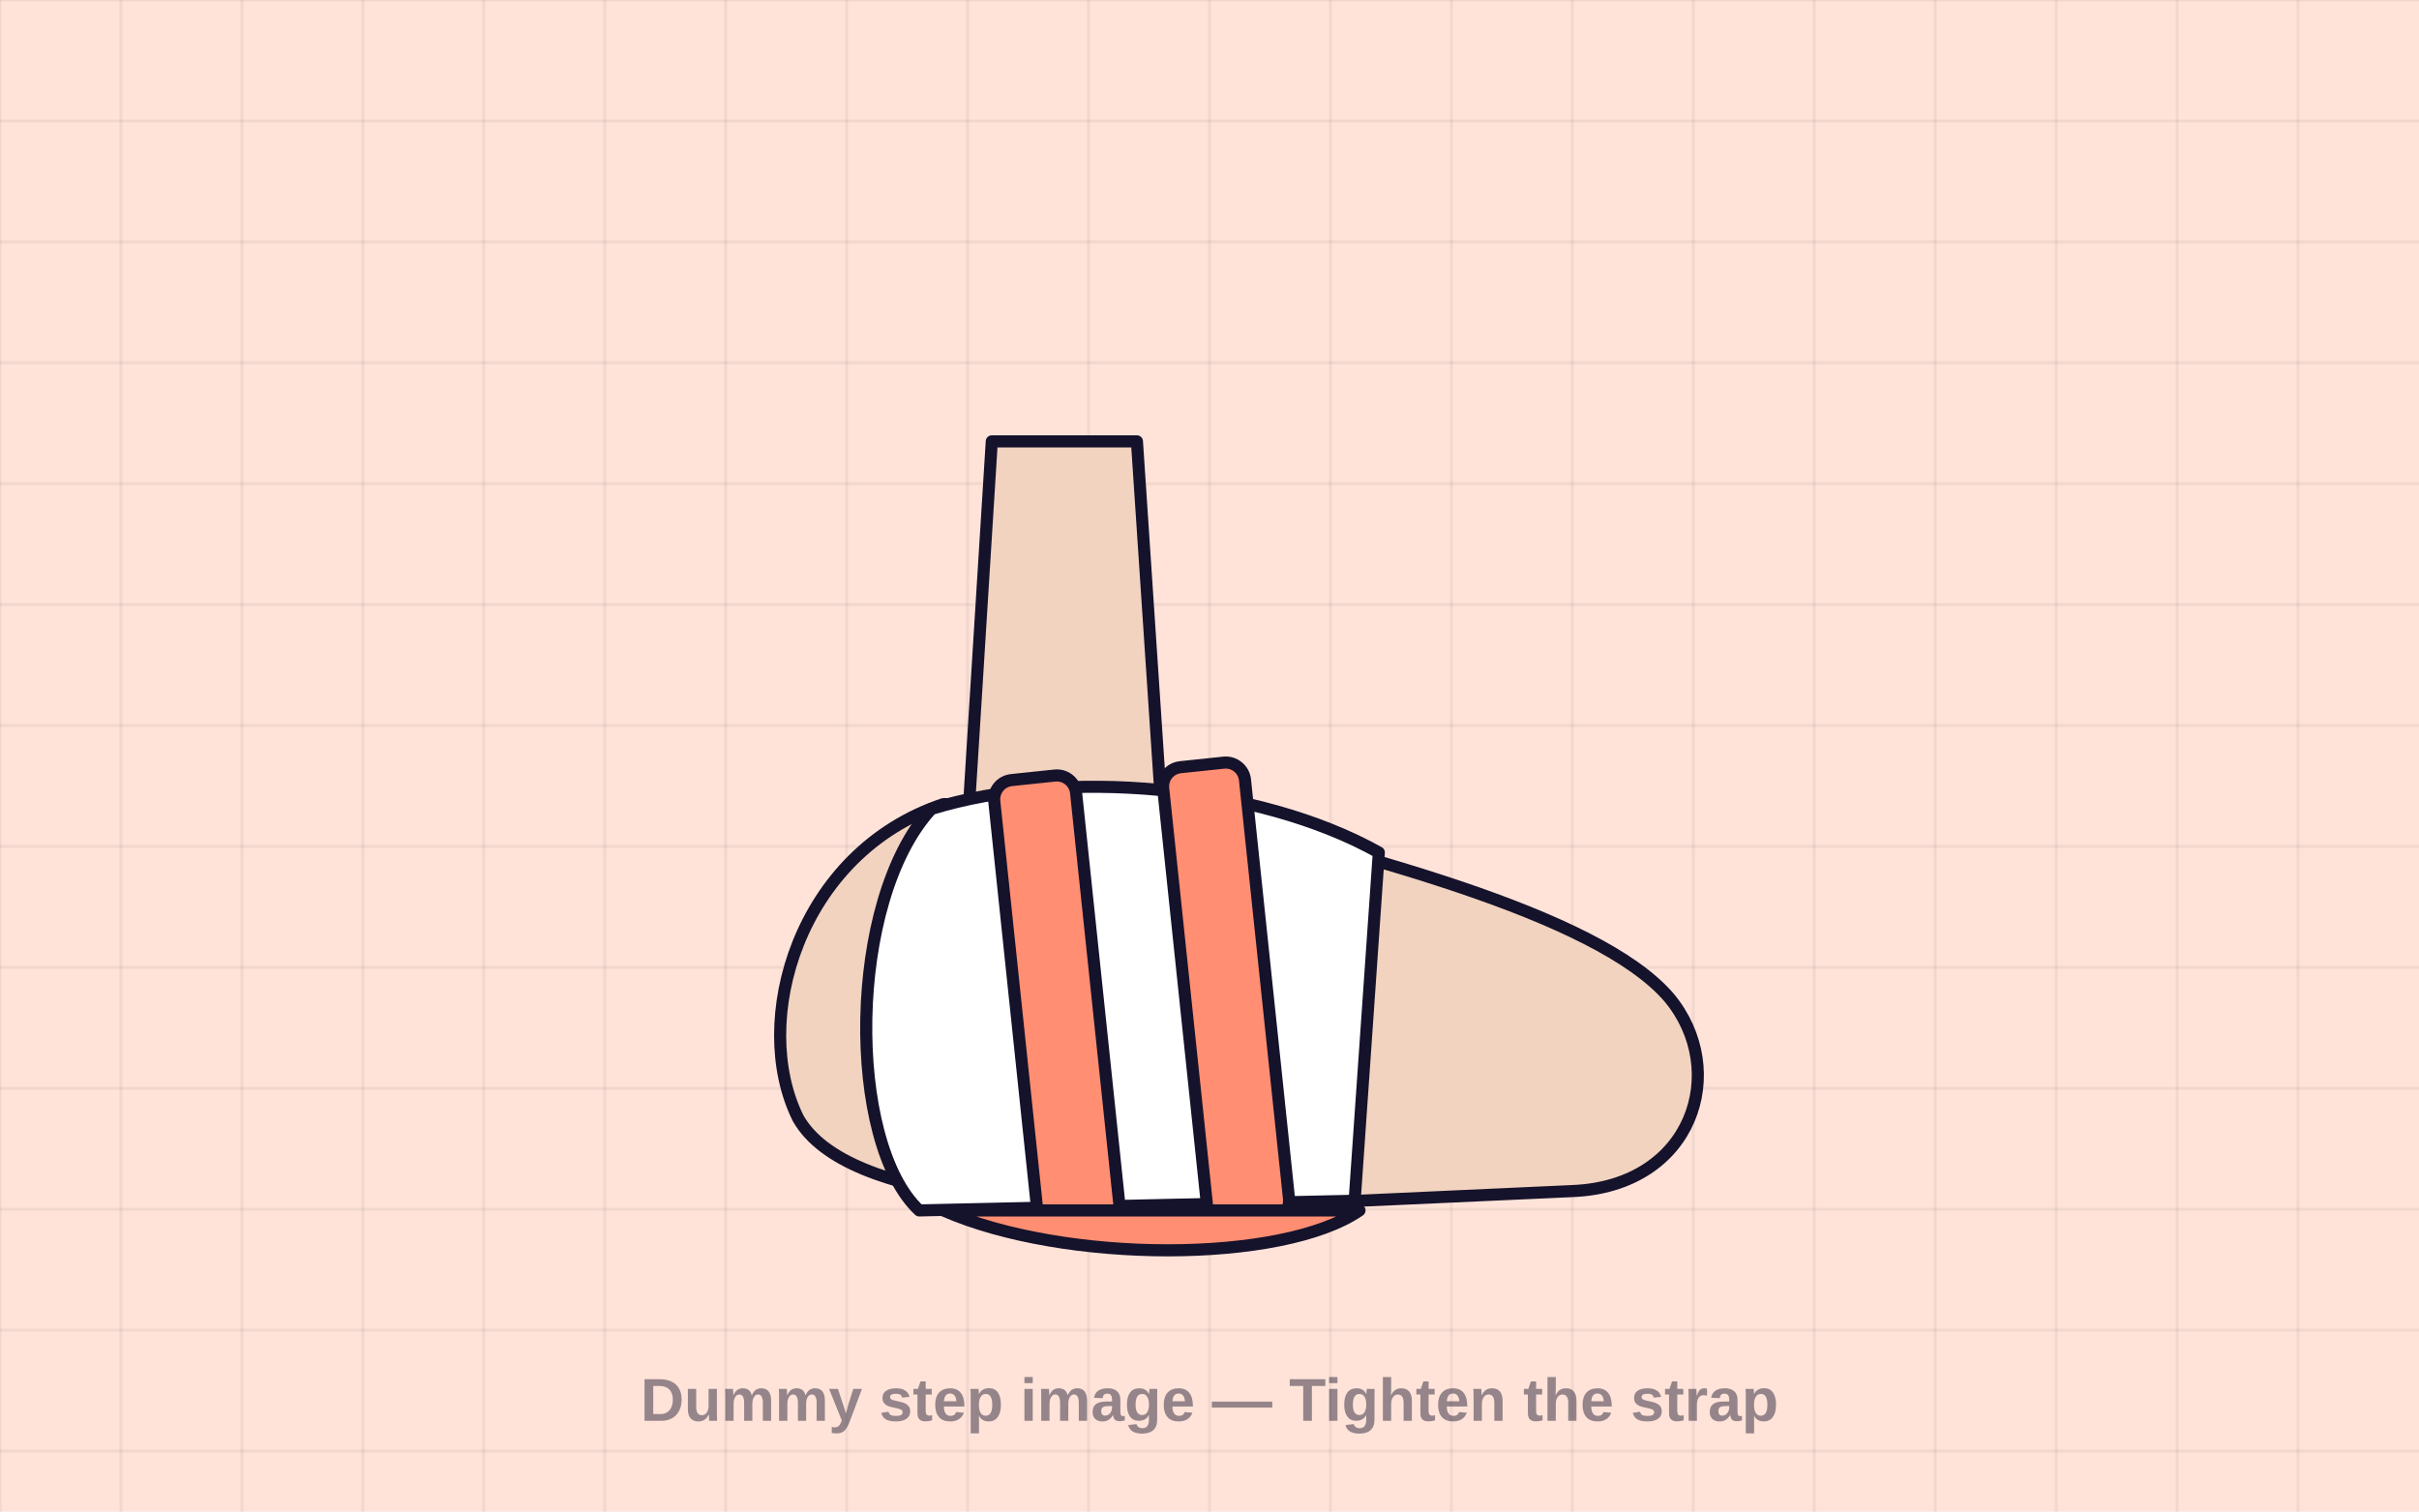
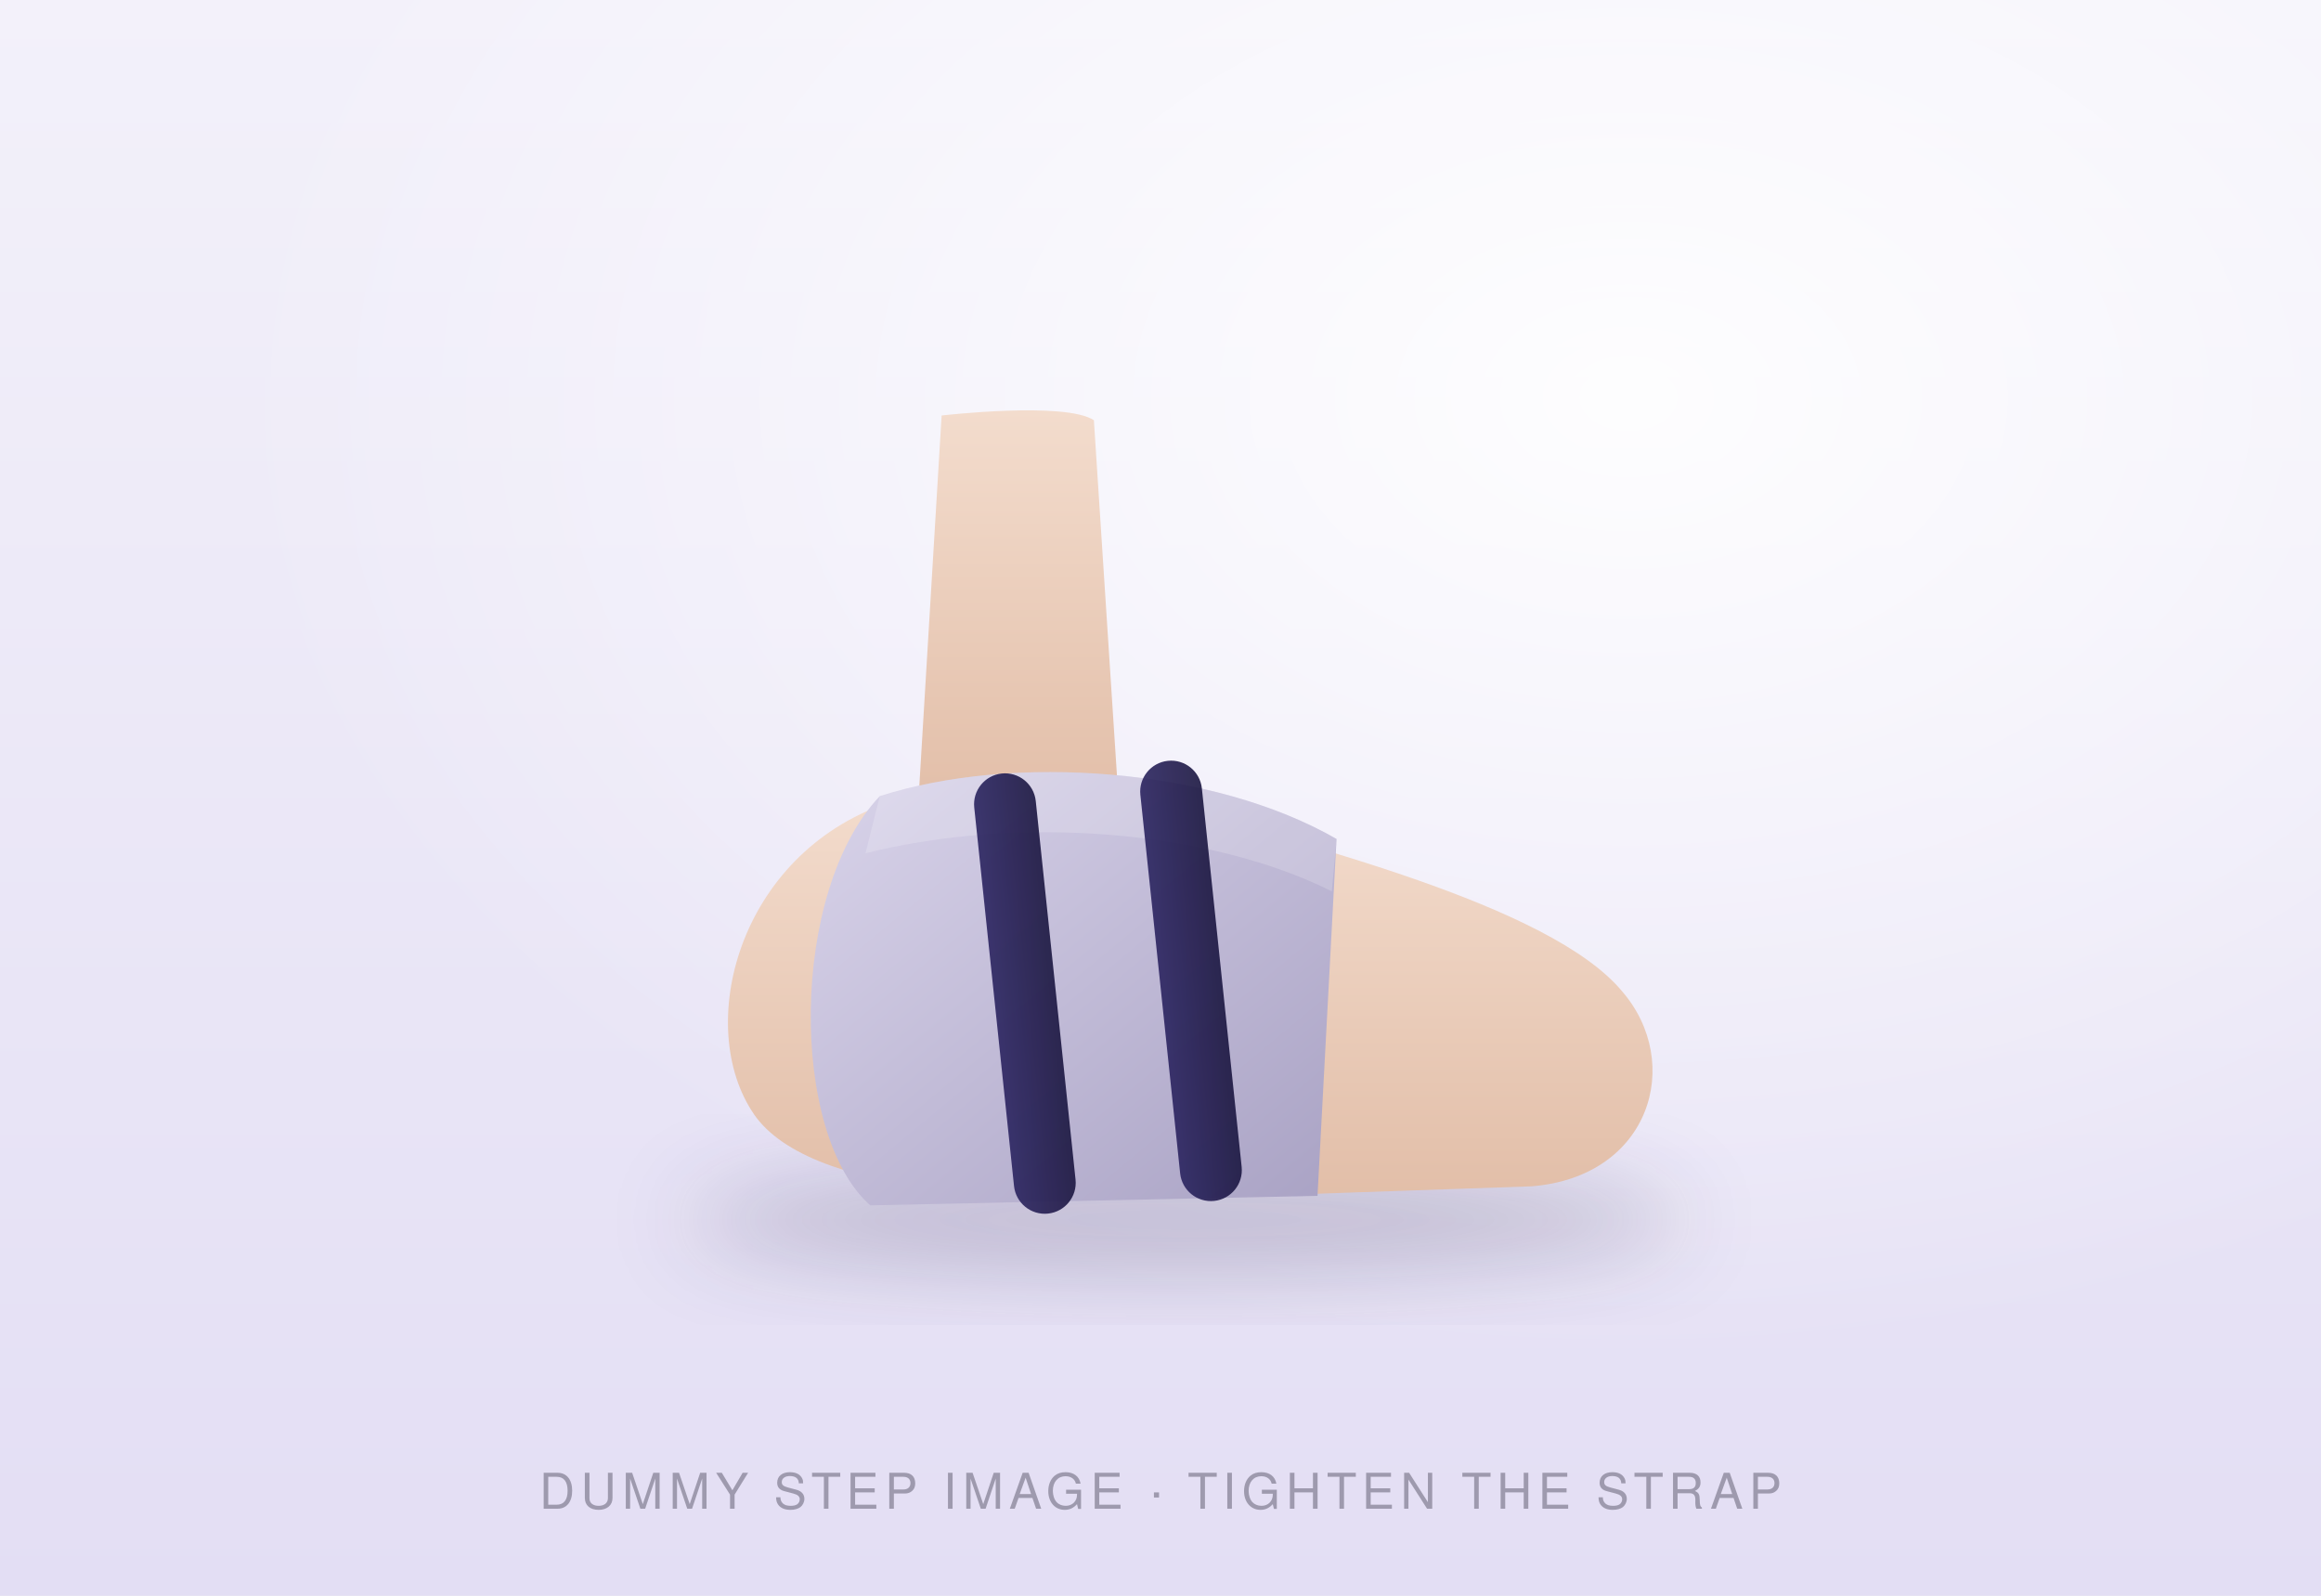
- <svg xmlns="http://www.w3.org/2000/svg" viewBox="0 0 800 500" width="800" height="500">
-   <rect width="800" height="500" fill="#ffe3d9" />
-   <path d="M0 0V500" stroke="#15122b" stroke-opacity=".06" />
-   <path d="M40 0V500" stroke="#15122b" stroke-opacity=".06" />
-   <path d="M80 0V500" stroke="#15122b" stroke-opacity=".06" />
-   <path d="M120 0V500" stroke="#15122b" stroke-opacity=".06" />
-   <path d="M160 0V500" stroke="#15122b" stroke-opacity=".06" />
-   <path d="M200 0V500" stroke="#15122b" stroke-opacity=".06" />
-   <path d="M240 0V500" stroke="#15122b" stroke-opacity=".06" />
-   <path d="M280 0V500" stroke="#15122b" stroke-opacity=".06" />
-   <path d="M320 0V500" stroke="#15122b" stroke-opacity=".06" />
-   <path d="M360 0V500" stroke="#15122b" stroke-opacity=".06" />
-   <path d="M400 0V500" stroke="#15122b" stroke-opacity=".06" />
-   <path d="M440 0V500" stroke="#15122b" stroke-opacity=".06" />
-   <path d="M480 0V500" stroke="#15122b" stroke-opacity=".06" />
-   <path d="M520 0V500" stroke="#15122b" stroke-opacity=".06" />
-   <path d="M560 0V500" stroke="#15122b" stroke-opacity=".06" />
-   <path d="M600 0V500" stroke="#15122b" stroke-opacity=".06" />
-   <path d="M640 0V500" stroke="#15122b" stroke-opacity=".06" />
-   <path d="M680 0V500" stroke="#15122b" stroke-opacity=".06" />
-   <path d="M720 0V500" stroke="#15122b" stroke-opacity=".06" />
-   <path d="M760 0V500" stroke="#15122b" stroke-opacity=".06" />
-   <path d="M0 0H800" stroke="#15122b" stroke-opacity=".06" />
-   <path d="M0 40H800" stroke="#15122b" stroke-opacity=".06" />
-   <path d="M0 80H800" stroke="#15122b" stroke-opacity=".06" />
-   <path d="M0 120H800" stroke="#15122b" stroke-opacity=".06" />
-   <path d="M0 160H800" stroke="#15122b" stroke-opacity=".06" />
-   <path d="M0 200H800" stroke="#15122b" stroke-opacity=".06" />
-   <path d="M0 240H800" stroke="#15122b" stroke-opacity=".06" />
-   <path d="M0 280H800" stroke="#15122b" stroke-opacity=".06" />
-   <path d="M0 320H800" stroke="#15122b" stroke-opacity=".06" />
-   <path d="M0 360H800" stroke="#15122b" stroke-opacity=".06" />
-   <path d="M0 400H800" stroke="#15122b" stroke-opacity=".06" />
-   <path d="M0 440H800" stroke="#15122b" stroke-opacity=".06" />
-   <path d="M0 480H800" stroke="#15122b" stroke-opacity=".06" />
-   <g transform="translate(400 330) scale(0.8)" stroke="#15122b" stroke-width="5" stroke-linejoin="round">
-     <path d="M-90 -230 L-30 -230 L-20 -80 L-100 -70 Z" fill="#f1d3bf" />
-     <path d="M-110 -80 C-170 -60 -190 10 -170 50 C-150 85 -60 90 40 85 L150 80 C200 78 215 30 190 0 C160 -35 60 -60 -20 -80 Z" fill="#f1d3bf" />
-     <path d="M-115 -78 C-60 -95 20 -88 70 -60 L60 84 L-120 88 C-150 60 -150 -40 -115 -78 Z" fill="#ffffff" />
-     <rect x="-80" y="-98" width="34" height="190" rx="8" fill="#ff8e72" transform="rotate(-6)" />
-     <rect x="-10" y="-96" width="34" height="190" rx="8" fill="#ff8e72" transform="rotate(-6)" />
-     <path d="M-110 88 C-60 110 30 110 62 88 Z" fill="#ff8e72" />
+ <svg xmlns="http://www.w3.org/2000/svg" viewBox="0 0 800 550" width="800" height="550">
+   <defs>
+     <linearGradient id="bgA" x1="0" y1="0" x2="1" y2="1">
+       <stop offset="0" stop-color="#ece8fb" />
+       <stop offset="1" stop-color="#fbe9e2" />
+     </linearGradient>
+     <linearGradient id="bgB" x1="0" y1="0" x2="0" y2="1">
+       <stop offset="0" stop-color="#f3f1fa" />
+       <stop offset="1" stop-color="#e3def4" />
+     </linearGradient>
+     <linearGradient id="bgC" x1="0" y1="0" x2="1" y2="1">
+       <stop offset="0" stop-color="#2a2348" />
+       <stop offset="1" stop-color="#14112a" />
+     </linearGradient>
+     <linearGradient id="skin" x1="0" y1="0" x2="0" y2="1">
+       <stop offset="0" stop-color="#f3dccd" />
+       <stop offset="1" stop-color="#e2bea8" />
+     </linearGradient>
+     <linearGradient id="wrap" x1="0" y1="0" x2="1" y2="1">
+       <stop offset="0" stop-color="#7a6ae8" />
+       <stop offset=".55" stop-color="#5b47e0" />
+       <stop offset="1" stop-color="#3d2fae" />
+     </linearGradient>
+     <linearGradient id="wrap2" x1="0" y1="0" x2="1" y2="1">
+       <stop offset="0" stop-color="#d9d4ea" />
+       <stop offset="1" stop-color="#a9a2c4" />
+     </linearGradient>
+     <linearGradient id="strap" x1="0" y1="0" x2="1" y2="0">
+       <stop offset="0" stop-color="#2b2460" />
+       <stop offset="1" stop-color="#1b1640" />
+     </linearGradient>
+     <radialGradient id="glow" cx=".7" cy=".25" r=".6">
+       <stop offset="0" stop-color="#ffffff" stop-opacity=".9" />
+       <stop offset="1" stop-color="#ffffff" stop-opacity="0" />
+     </radialGradient>
+     <filter id="soft" x="-50%" y="-50%" width="200%" height="200%">
+       <feGaussianBlur stdDeviation="18" />
+     </filter>
+     <filter id="softer" x="-50%" y="-50%" width="200%" height="200%">
+       <feGaussianBlur stdDeviation="40" />
+     </filter>
+   </defs>
+   <rect width="800" height="550" fill="url(#bgB)" />
+   <rect width="800" height="550" fill="url(#glow)" />
+   <g transform="translate(400 340) scale(0.82)">
+     <ellipse cx="10" cy="98" rx="210" ry="22" fill="#2a2150" opacity=".22" filter="url(#soft)" />
+     <path d="M-92 -240 C-92 -240 -40 -246 -28 -238 L-18 -84 L-102 -74 Z" fill="url(#skin)" />
+     <path d="M-112 -78 C-176 -58 -196 14 -172 52 C-150 88 -60 92 40 88 L156 84 C206 80 220 32 194 2 C164 -34 62 -60 -20 -82 Z" fill="url(#skin)" />
+     <path d="M-118 -80 C-62 -98 22 -92 74 -62 L66 88 L-122 92 C-156 62 -156 -40 -118 -80 Z" fill="url(#wrap2)" />
+     <path d="M-118 -80 C-62 -98 22 -92 74 -62 L72 -40 C20 -66 -60 -72 -124 -56 Z" fill="#fff" opacity=".18" />
+     <rect x="-70" y="-96" width="26" height="186" rx="13" fill="url(#strap)" transform="rotate(-6)" opacity=".9" />
+     <rect x="0" y="-94" width="26" height="186" rx="13" fill="url(#strap)" transform="rotate(-6)" opacity=".9" />
  </g>
-   <text x="400.0" y="470" font-family="Arial,sans-serif" font-size="20" font-weight="700" fill="#15122b" fill-opacity=".45" text-anchor="middle">Dummy step image — Tighten the strap</text>
+   <text x="400.0" y="520" font-family="Helvetica,Arial,sans-serif" font-size="17" letter-spacing="2" fill="#1d1b2c" fill-opacity=".35" text-anchor="middle">DUMMY STEP IMAGE · TIGHTEN THE STRAP</text>
</svg>
